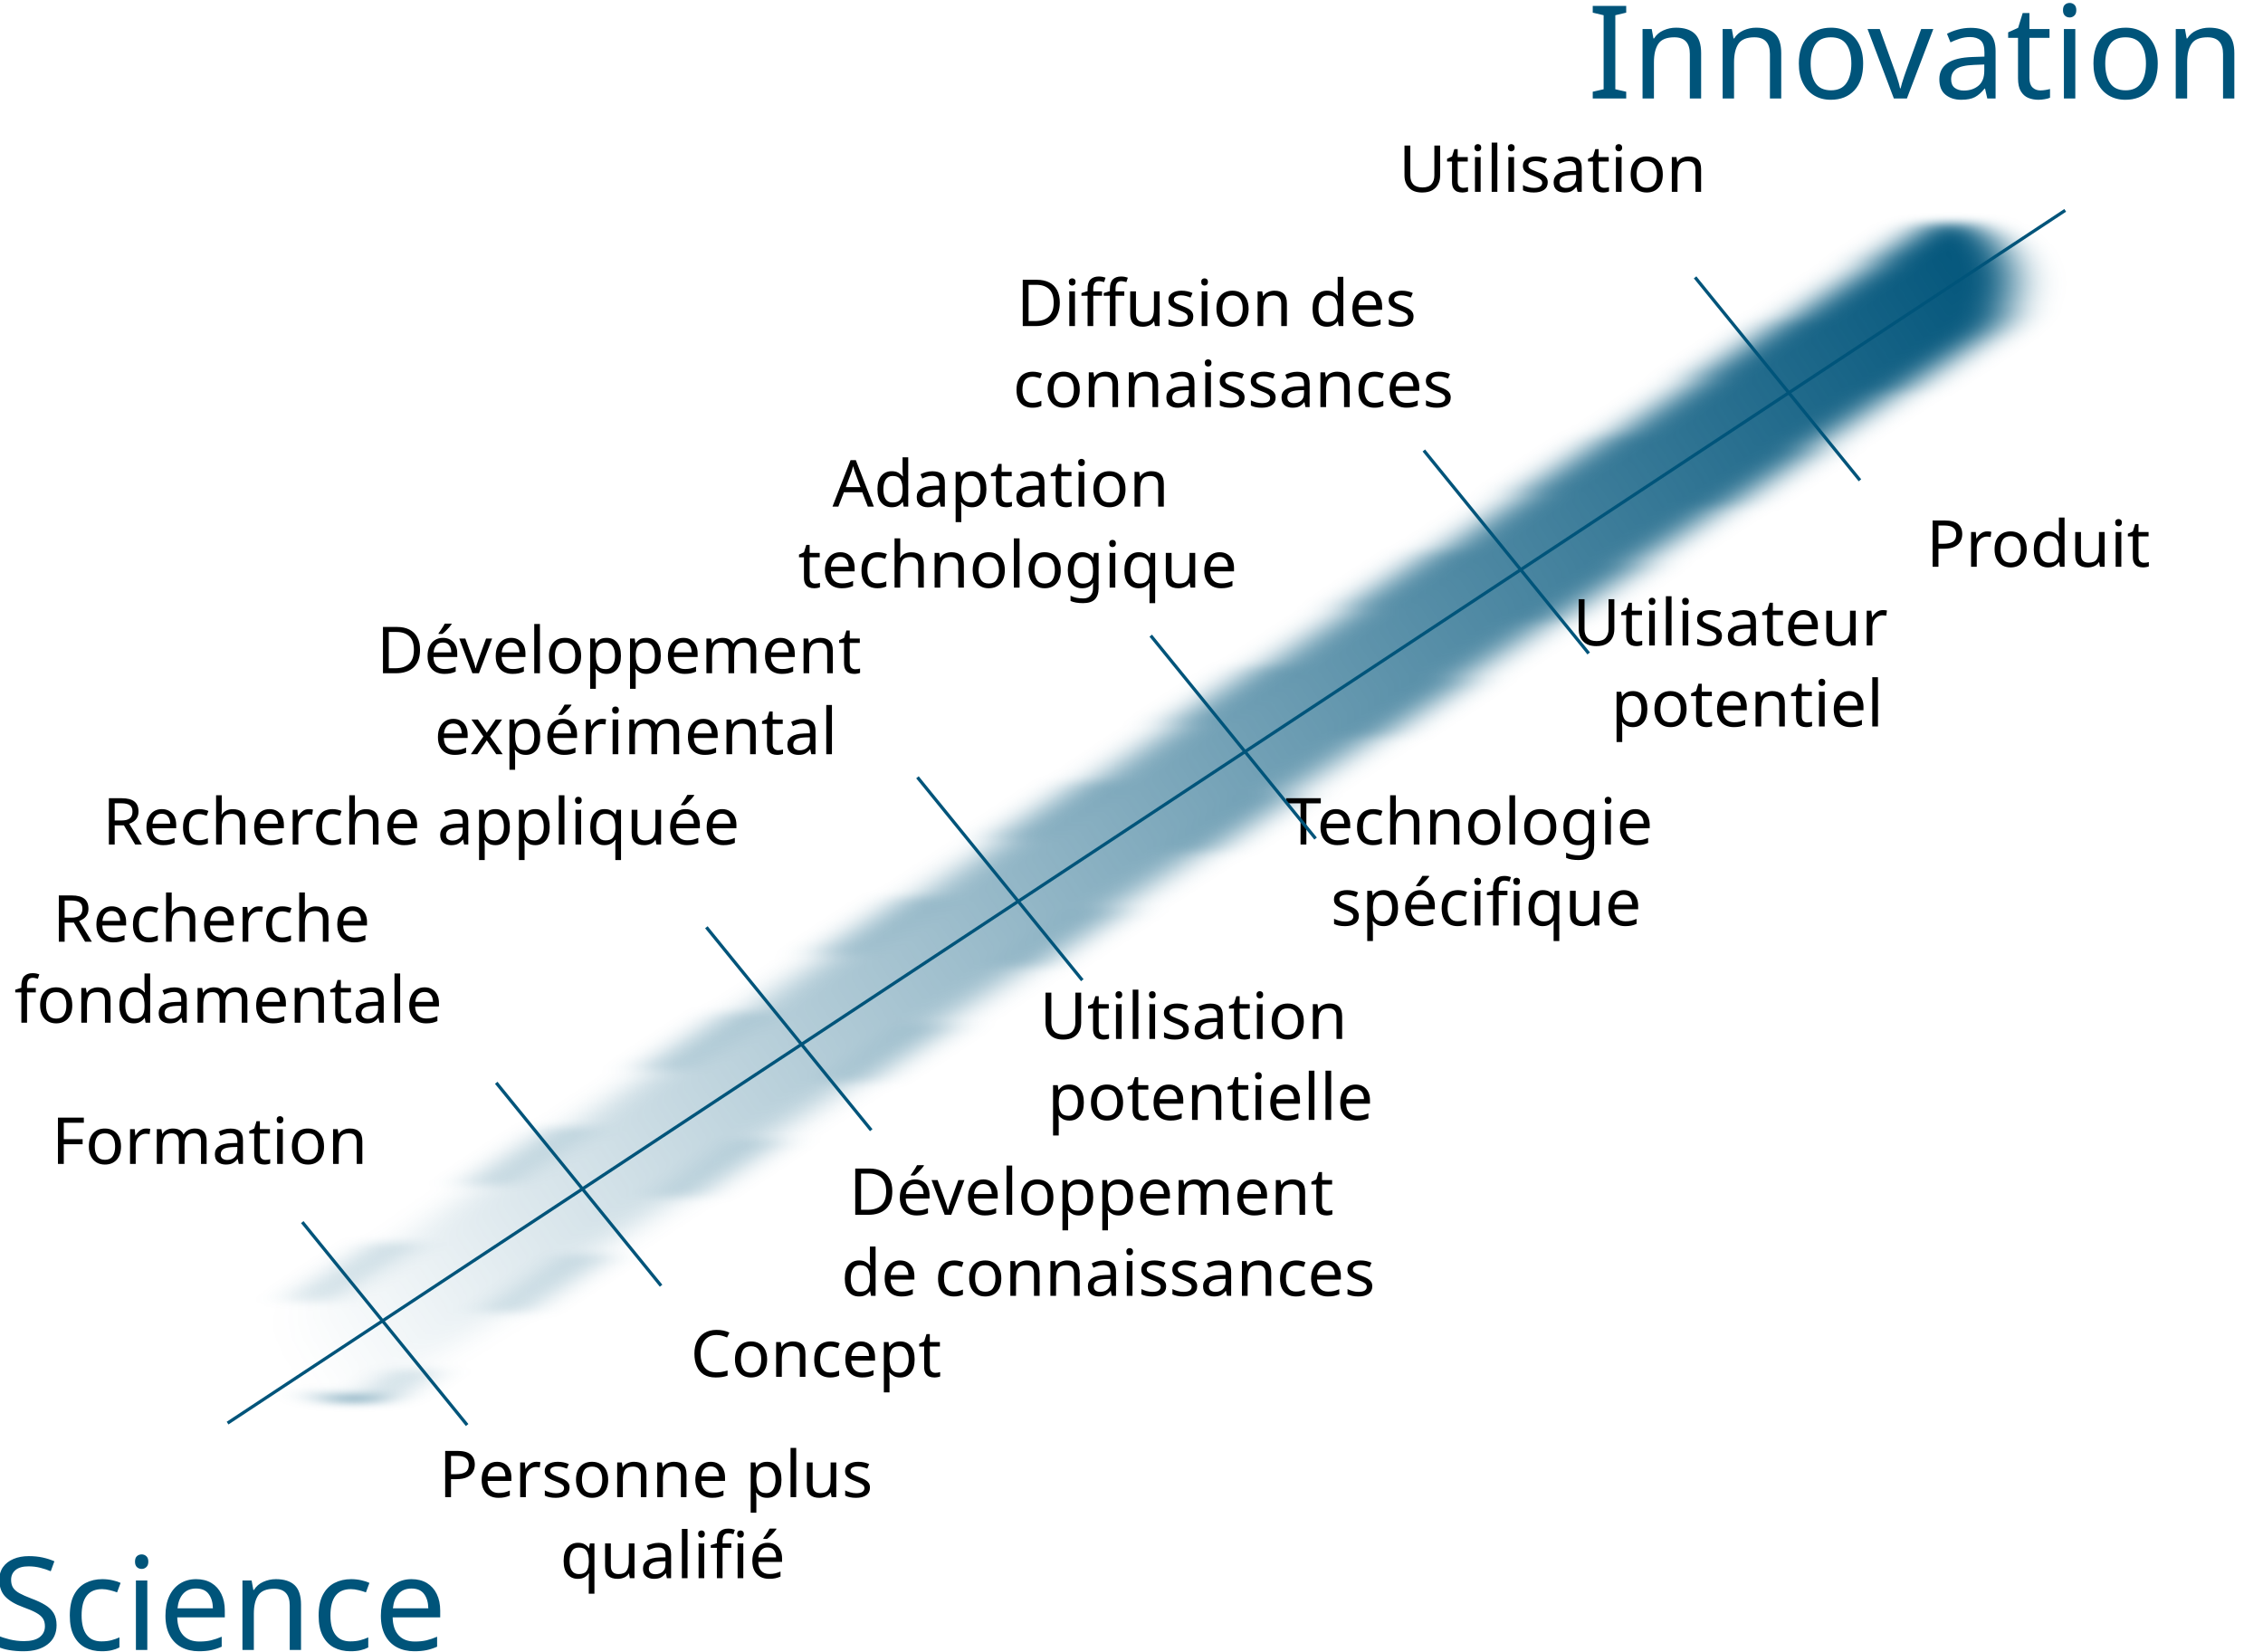
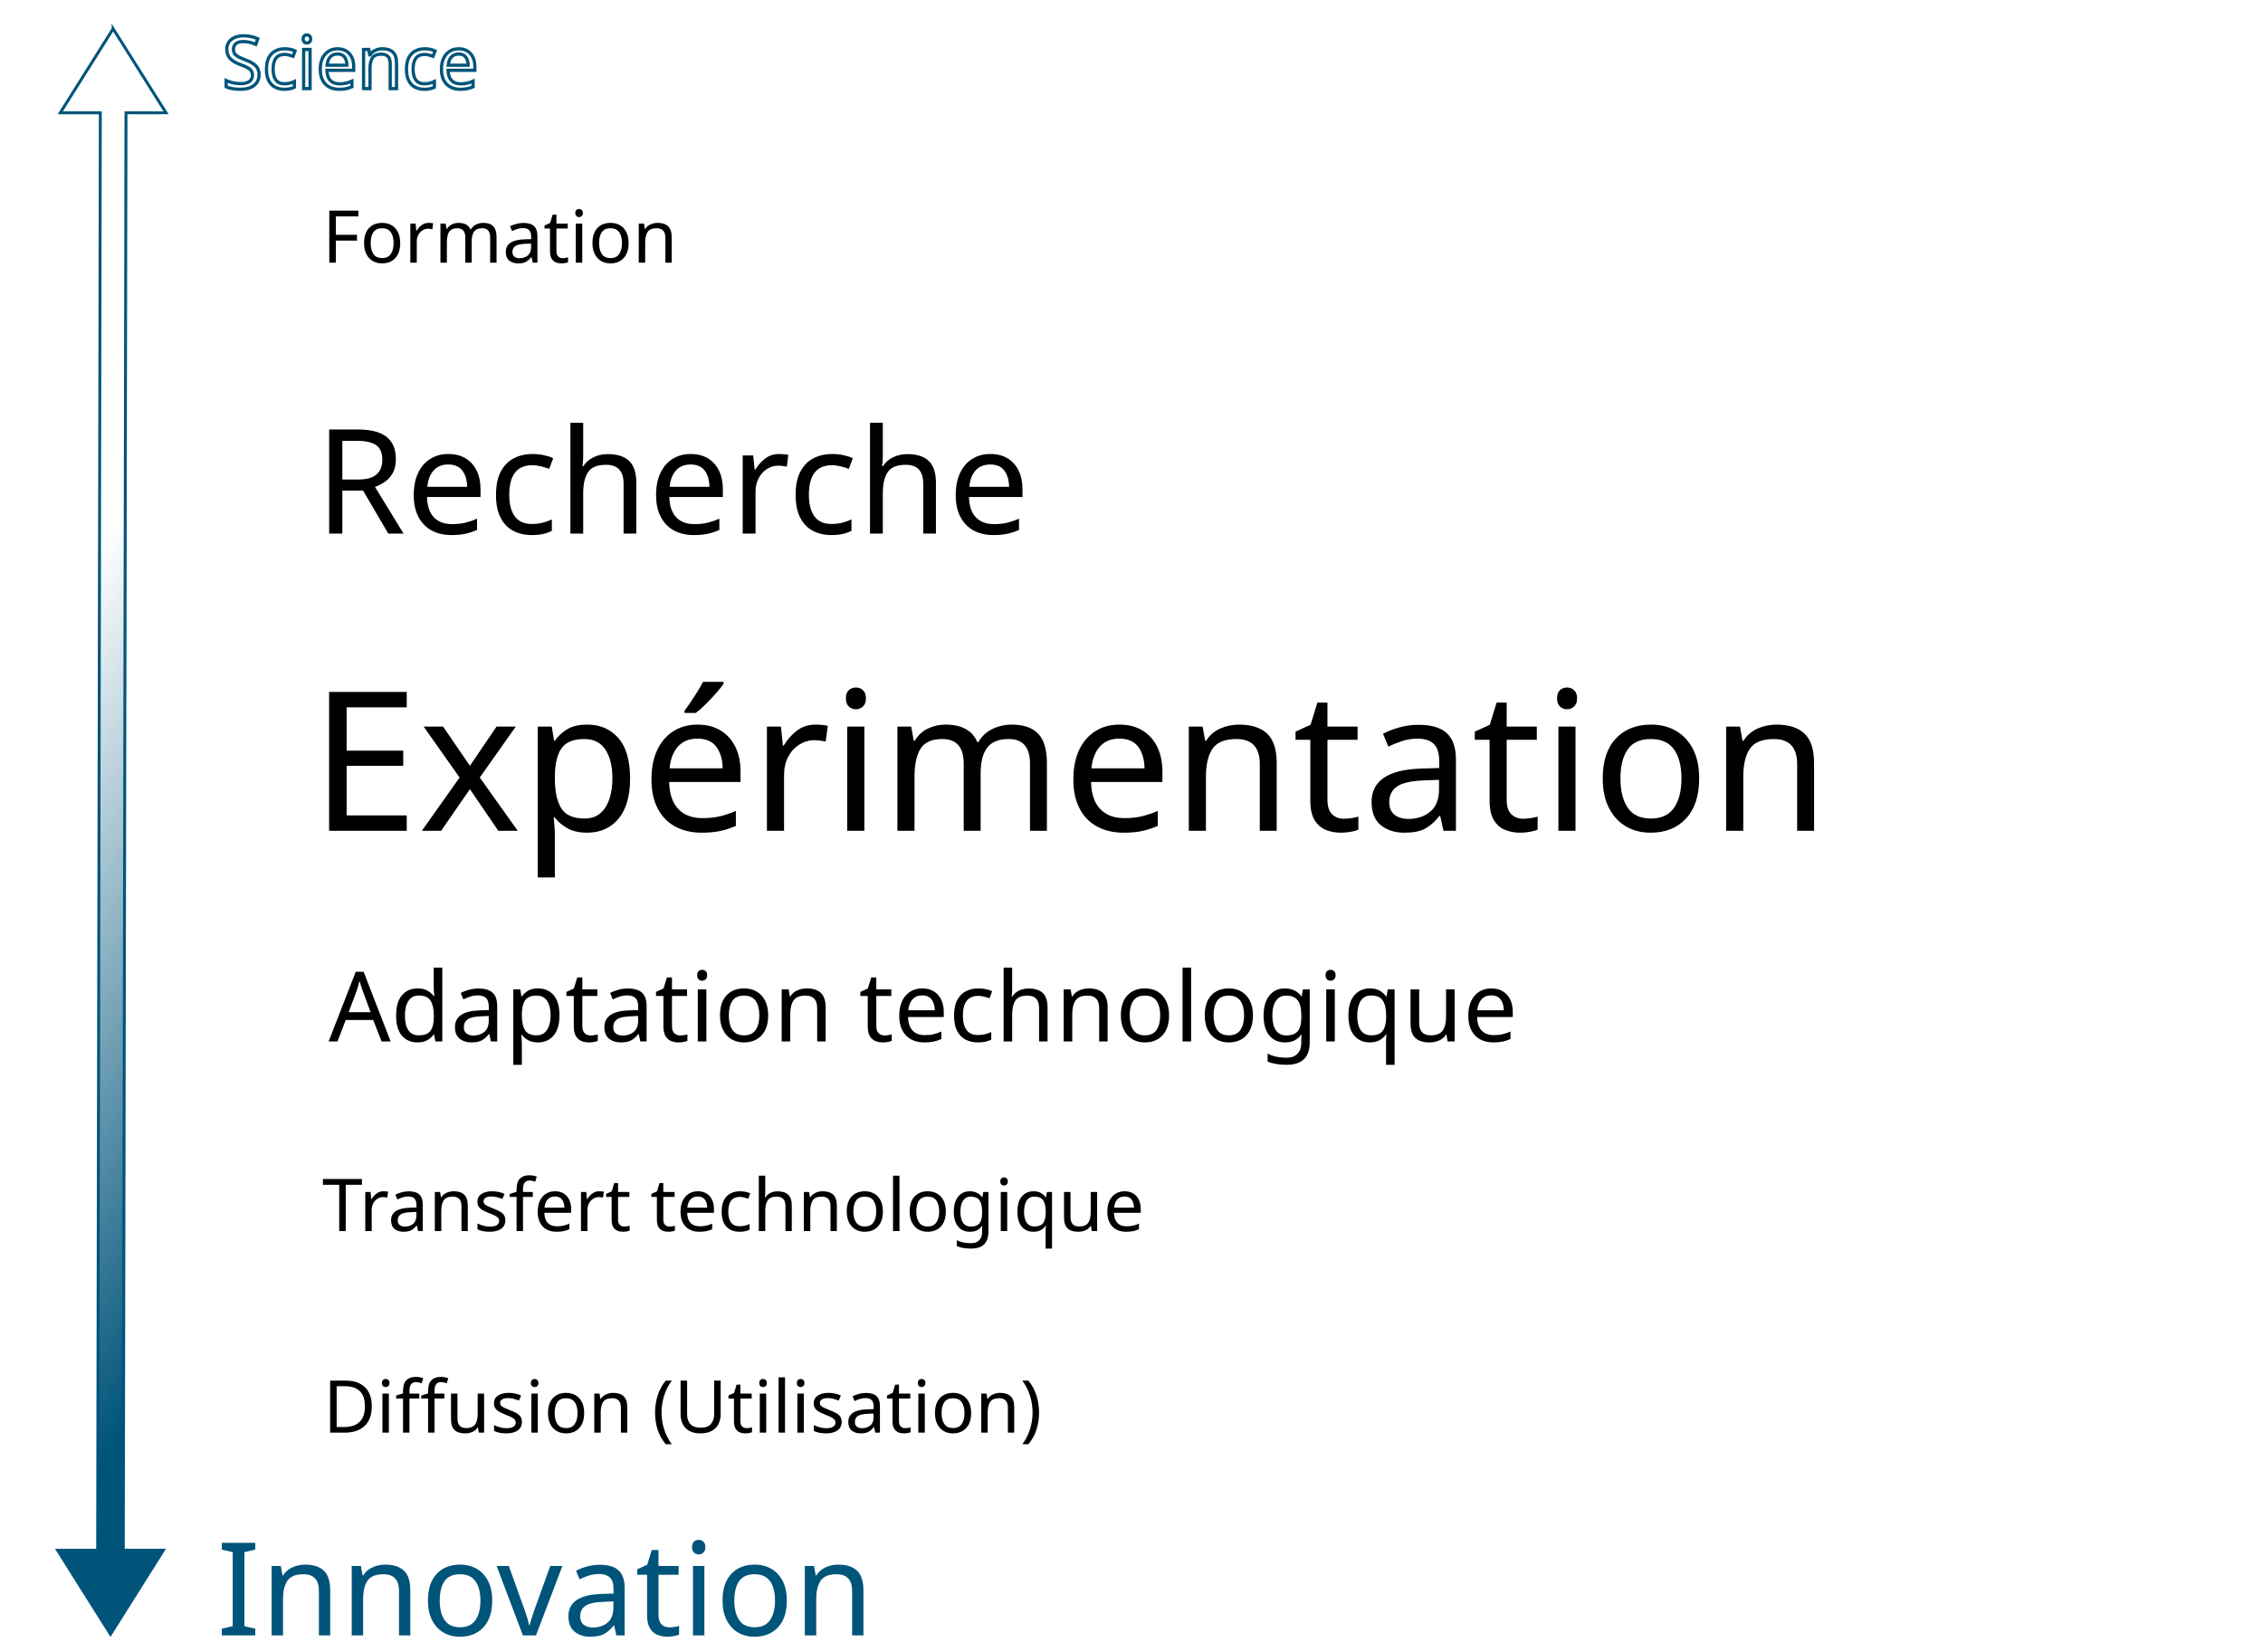
<svg xmlns="http://www.w3.org/2000/svg" xmlns:ns1="http://www.openswatchbook.org/uri/2009/osb" xmlns:xlink="http://www.w3.org/1999/xlink" width="7.76in" height="5.664in" viewBox="0 0 698.386 509.774" id="svg2" version="1.1">
  <defs id="defs4">
-     <linearGradient id="linearGradient6014">
-       <stop style="stop-color:#00547a;stop-opacity:1;" offset="0" id="stop6016" />
-       <stop style="stop-color:#00547a;stop-opacity:0;" offset="1" id="stop6018" />
+     <linearGradient id="linearGradient5655">
+       <stop style="stop-color:#00547a;stop-opacity:1;" offset="0" id="stop5657" />
+       <stop style="stop-color:#00547a;stop-opacity:0;" offset="1" id="stop5659" />
+     </linearGradient>
+     <linearGradient id="linearGradient5619" ns1:paint="solid">
+       <stop style="stop-color:#000000;stop-opacity:1;" offset="0" id="stop5621" />
    </linearGradient>
    <linearGradient id="linearGradient6004" ns1:paint="solid">
      <stop style="stop-color:#00547a;stop-opacity:1;" offset="0" id="stop6006" />
    </linearGradient>
    <linearGradient id="linearGradient5736" ns1:paint="solid">
      <stop style="stop-color:#000000;stop-opacity:1;" offset="0" id="stop5738" />
    </linearGradient>
-     <linearGradient xlink:href="#linearGradient6014" id="linearGradient5756" x1="65.214" y1="508.076" x2="694.786" y2="508.076" gradientUnits="userSpaceOnUse" />
-     <filter style="color-interpolation-filters:sRGB" id="filter5906" x="-0.019" width="1.038" y="-0.325" height="1.651">
-       <feGaussianBlur stdDeviation="4.988" id="feGaussianBlur5908" />
-     </filter>
+     <linearGradient xlink:href="#linearGradient5655" id="linearGradient5661" x1="419.213" y1="418.86" x2="265.67" y2="418.86" gradientUnits="userSpaceOnUse" gradientTransform="matrix(0.8682799,0.4598327,-0.5013016,0.7964535,-87.23428,163.763)" />
  </defs>
  <g id="layer1" transform="translate(-24.06529,-257.4406)">
-     <text xml:space="preserve" style="font-style:normal;font-weight:normal;font-size:20px;line-height:125%;font-family:sans-serif;letter-spacing:0px;word-spacing:0px;fill:#00547a;fill-opacity:1;stroke:none;stroke-width:1px;stroke-linecap:butt;stroke-linejoin:miter;stroke-opacity:1" x="21.429" y="766.648" id="text4179">
-       <tspan id="tspan4181" x="21.429" y="766.648" style="font-size:40px">Science</tspan>
+     <text xml:space="preserve" style="font-style:normal;font-weight:normal;font-size:37.323px;line-height:125%;font-family:sans-serif;letter-spacing:0px;word-spacing:0px;fill:#00547a;fill-opacity:1;stroke:none;stroke-width:1px;stroke-linecap:butt;stroke-linejoin:miter;stroke-opacity:1" x="90.914" y="762.164" id="text4183">
+       <tspan id="tspan4185" x="90.914" y="762.164" style="font-size:40px">Innovation</tspan>
    </text>
-     <text xml:space="preserve" style="font-style:normal;font-weight:normal;font-size:37.323px;line-height:125%;font-family:sans-serif;letter-spacing:0px;word-spacing:0px;fill:#00547a;fill-opacity:1;stroke:none;stroke-width:1px;stroke-linecap:butt;stroke-linejoin:miter;stroke-opacity:1" x="514.014" y="287.831" id="text4183">
-       <tspan id="tspan4185" x="514.014" y="287.831" style="font-size:40px">Innovation</tspan>
+     <text xml:space="preserve" style="font-style:normal;font-weight:normal;font-size:40px;line-height:125%;font-family:sans-serif;letter-spacing:0px;word-spacing:0px;fill:#000000;fill-opacity:1;stroke:none;stroke-width:1px;stroke-linecap:butt;stroke-linejoin:miter;stroke-opacity:1" x="123.493" y="338.507" id="text3714">
+       <tspan id="tspan3716" x="123.493" y="338.507" style="font-size:22.5px;stroke:none;stroke-opacity:1">Formation</tspan>
    </text>
-     <rect style="fill:url(#linearGradient5756);fill-opacity:1;stroke:#00547a;stroke-width:1.342;stroke-miterlimit:4;stroke-dasharray:32.208, 32.208;stroke-dashoffset:0;stroke-opacity:1;filter:url(#filter5906)" id="rect4187" width="628.23" height="36.801" x="65.885" y="489.676" ry="18.401" transform="matrix(-0.8339278,0.5518736,-0.5518736,-0.8339278,977.2865,722.0637)" />
-     <text xml:space="preserve" style="font-style:normal;font-weight:normal;font-size:20px;line-height:125%;font-family:sans-serif;letter-spacing:0px;word-spacing:0px;fill:#000000;fill-opacity:1;stroke:none;stroke-width:1px;stroke-linecap:butt;stroke-linejoin:miter;stroke-opacity:1" x="40" y="616.648" id="text5910">
-       <tspan id="tspan5912" x="40" y="616.648">Formation</tspan>
+     <text xml:space="preserve" style="font-style:normal;font-weight:normal;font-size:22.5px;line-height:125%;font-family:sans-serif;letter-spacing:0px;word-spacing:0px;fill:#000000;fill-opacity:1;stroke:none;stroke-width:1px;stroke-linecap:butt;stroke-linejoin:miter;stroke-opacity:1" x="121.285" y="422.121" id="text3718">
+       <tspan id="tspan3720" x="121.285" y="422.121" style="font-size:45px">Recherche</tspan>
    </text>
-     <text xml:space="preserve" style="font-style:normal;font-weight:normal;font-size:20px;line-height:125%;font-family:sans-serif;text-align:center;letter-spacing:0px;word-spacing:0px;text-anchor:middle;fill:#000000;fill-opacity:1;stroke:none;stroke-width:1px;stroke-linecap:butt;stroke-linejoin:miter;stroke-opacity:1" x="244.669" y="719.505" id="text5914">
-       <tspan id="tspan5916" x="244.669" y="719.505">Personne plus</tspan>
-       <tspan x="244.669" y="744.505" id="tspan6335">qualifié</tspan>
+     <text xml:space="preserve" style="font-style:normal;font-weight:normal;font-size:22.5px;line-height:125%;font-family:sans-serif;letter-spacing:0px;word-spacing:0px;fill:#000000;fill-opacity:1;stroke:none;stroke-width:1px;stroke-linecap:butt;stroke-linejoin:miter;stroke-opacity:1" x="119.812" y="513.836" id="text3722">
+       <tspan x="119.812" y="513.836" style="font-size:60px;text-align:start;text-anchor:start" id="tspan5669">Expérimentation</tspan>
    </text>
-     <text xml:space="preserve" style="font-style:normal;font-weight:normal;font-size:20px;line-height:125%;font-family:sans-serif;text-align:center;letter-spacing:0px;word-spacing:0px;text-anchor:middle;fill:#000000;fill-opacity:1;stroke:none;stroke-width:1px;stroke-linecap:butt;stroke-linejoin:miter;stroke-opacity:1" x="107.497" y="548.077" id="text5918">
-       <tspan id="tspan5920" x="107.497" y="548.077">Recherche</tspan>
-       <tspan x="107.497" y="573.077" id="tspan6046">fondamentale</tspan>
+     <text xml:space="preserve" style="font-style:normal;font-weight:normal;font-size:22.5px;line-height:125%;font-family:sans-serif;letter-spacing:0px;word-spacing:0px;fill:#000000;fill-opacity:1;stroke:none;stroke-width:1px;stroke-linecap:butt;stroke-linejoin:miter;stroke-opacity:1" x="125.467" y="578.858" id="text3726">
+       <tspan x="125.467" y="578.858" id="tspan3775" style="font-size:30px;text-align:start;text-anchor:start">Adaptation technologique</tspan>
    </text>
-     <text xml:space="preserve" style="font-style:normal;font-weight:normal;font-size:20px;line-height:125%;font-family:sans-serif;letter-spacing:0px;word-spacing:0px;fill:#000000;fill-opacity:1;stroke:none;stroke-width:1px;stroke-linecap:butt;stroke-linejoin:miter;stroke-opacity:1" x="237.143" y="682.362" id="text5922">
-       <tspan id="tspan5924" x="237.143" y="682.362">Concept</tspan>
+     <text xml:space="preserve" style="font-style:normal;font-weight:normal;font-size:22.5px;line-height:125%;font-family:sans-serif;letter-spacing:0px;word-spacing:0px;fill:#000000;fill-opacity:1;stroke:none;stroke-width:1px;stroke-linecap:butt;stroke-linejoin:miter;stroke-opacity:1" x="123.493" y="637.377" id="text3730">
+       <tspan x="123.493" y="637.377" style="font-size:22.5px;text-align:start;text-anchor:start" id="tspan5677">Transfert technologique</tspan>
    </text>
-     <text xml:space="preserve" style="font-style:normal;font-weight:normal;font-size:20px;line-height:125%;font-family:sans-serif;letter-spacing:0px;word-spacing:0px;fill:#000000;fill-opacity:1;stroke:none;stroke-width:1px;stroke-linecap:butt;stroke-linejoin:miter;stroke-opacity:1" x="55.714" y="518.076" id="text5926">
-       <tspan id="tspan5928" x="55.714" y="518.076">Recherche appliquée</tspan>
+     <text xml:space="preserve" style="font-style:normal;font-weight:normal;font-size:37.323px;line-height:125%;font-family:sans-serif;letter-spacing:0px;word-spacing:0px;fill:none;fill-opacity:1;stroke:#00547a;stroke-width:1px;stroke-linecap:butt;stroke-linejoin:miter;stroke-opacity:1" x="92.703" y="284.78" id="text4183-2">
+       <tspan id="tspan4185-0" x="92.703" y="284.78" style="font-size:22.5px;fill:none;stroke:#00547a;stroke-opacity:1">Science</tspan>
    </text>
-     <text xml:space="preserve" style="font-style:normal;font-weight:normal;font-size:20px;line-height:125%;font-family:sans-serif;text-align:center;letter-spacing:0px;word-spacing:0px;text-anchor:middle;fill:#000000;fill-opacity:1;stroke:none;stroke-width:1px;stroke-linecap:butt;stroke-linejoin:miter;stroke-opacity:1" x="379.075" y="632.362" id="text5930">
-       <tspan id="tspan5932" x="379.075" y="632.362">Développement</tspan>
-       <tspan x="379.075" y="657.362" id="tspan5942">de connaissances</tspan>
+     <path style="fill:url(#linearGradient5661);fill-opacity:1;fill-rule:nonzero;stroke:#00547a;stroke-width:0.902;stroke-miterlimit:4;stroke-dasharray:none;stroke-opacity:1" d="m 58.965,266.316 -8.16,12.968 -8.159,12.971 12.365,-0.002 -0.828,443.617 -12.364,6e-5 8.166,12.967 8.163,12.968 8.161,-12.97 8.161,-12.97 -12.368,0.002 0.83,-443.617 12.363,-0.003 -8.164,-12.966 -8.166,-12.967 z" id="rect3708" />
+     <text xml:space="preserve" style="font-style:normal;font-weight:normal;font-size:40px;line-height:125%;font-family:sans-serif;letter-spacing:0px;word-spacing:0px;fill:#000000;fill-opacity:1;stroke:none;stroke-width:1px;stroke-linecap:butt;stroke-linejoin:miter;stroke-opacity:1" x="123.746" y="699.595" id="text5687">
+       <tspan id="tspan5689" x="123.746" y="699.595" style="font-size:22.5px">Diffusion (Utilisation)</tspan>
    </text>
-     <text xml:space="preserve" style="font-style:normal;font-weight:normal;font-size:20px;line-height:125%;font-family:sans-serif;text-align:center;letter-spacing:0px;word-spacing:0px;text-anchor:middle;fill:#000000;fill-opacity:1;stroke:none;stroke-width:1px;stroke-linecap:butt;stroke-linejoin:miter;stroke-opacity:1" x="233.314" y="465.219" id="text5934">
-       <tspan id="tspan5936" x="233.314" y="465.219">Développement</tspan>
-       <tspan x="233.314" y="490.219" id="tspan5946">expérimental</tspan>
-     </text>
-     <text xml:space="preserve" style="font-style:normal;font-weight:normal;font-size:20px;line-height:125%;font-family:sans-serif;text-align:center;letter-spacing:0px;word-spacing:0px;text-anchor:middle;fill:#000000;fill-opacity:1;stroke:none;stroke-width:1px;stroke-linecap:butt;stroke-linejoin:miter;stroke-opacity:1" x="410.608" y="578.076" id="text5938">
-       <tspan id="tspan5940" x="410.608" y="578.076">Utilisation</tspan>
-       <tspan x="410.608" y="603.076" id="tspan5944">potentielle</tspan>
-     </text>
-     <text xml:space="preserve" style="font-style:normal;font-weight:normal;font-size:20px;line-height:125%;font-family:sans-serif;text-align:center;letter-spacing:0px;word-spacing:0px;text-anchor:middle;fill:#000000;fill-opacity:1;stroke:none;stroke-width:1px;stroke-linecap:butt;stroke-linejoin:miter;stroke-opacity:1" x="351.117" y="413.791" id="text5948">
-       <tspan id="tspan5950" x="351.117" y="413.791">Adaptation</tspan>
-       <tspan x="351.117" y="438.791" id="tspan5952">technologique</tspan>
-     </text>
-     <text xml:space="preserve" style="font-style:normal;font-weight:normal;font-size:20px;line-height:125%;font-family:sans-serif;text-align:center;letter-spacing:0px;word-spacing:0px;text-anchor:middle;fill:#000000;fill-opacity:1;stroke:none;stroke-width:1px;stroke-linecap:butt;stroke-linejoin:miter;stroke-opacity:1" x="495.683" y="518.076" id="text5954">
-       <tspan id="tspan5956" x="495.683" y="518.076">Technologie</tspan>
-       <tspan x="495.683" y="543.076" id="tspan5958">spécifique</tspan>
-     </text>
-     <text xml:space="preserve" style="font-style:normal;font-weight:normal;font-size:20px;line-height:125%;font-family:sans-serif;text-align:center;letter-spacing:0px;word-spacing:0px;text-anchor:middle;fill:#000000;fill-opacity:1;stroke:none;stroke-width:1px;stroke-linecap:butt;stroke-linejoin:miter;stroke-opacity:1" x="417.677" y="358.077" id="text5960">
-       <tspan id="tspan5962" x="417.677" y="358.077">Diffusion des</tspan>
-       <tspan x="417.677" y="383.077" id="tspan5964">connaissances</tspan>
-     </text>
-     <text xml:space="preserve" style="font-style:normal;font-weight:normal;font-size:20px;line-height:125%;font-family:sans-serif;text-align:center;letter-spacing:0px;word-spacing:0px;text-anchor:middle;fill:#000000;fill-opacity:1;stroke:none;stroke-width:1px;stroke-linecap:butt;stroke-linejoin:miter;stroke-opacity:1" x="576.3" y="456.648" id="text5966">
-       <tspan id="tspan5968" x="576.3" y="456.648">Utilisateur</tspan>
-       <tspan x="576.3" y="481.648" id="tspan5970">potentiel</tspan>
-     </text>
-     <text xml:space="preserve" style="font-style:normal;font-weight:normal;font-size:20px;line-height:125%;font-family:sans-serif;letter-spacing:0px;word-spacing:0px;fill:#000000;fill-opacity:1;stroke:none;stroke-width:1px;stroke-linecap:butt;stroke-linejoin:miter;stroke-opacity:1" x="455.714" y="316.648" id="text5972">
-       <tspan id="tspan5974" x="455.714" y="316.648">Utilisation</tspan>
-     </text>
-     <text xml:space="preserve" style="font-style:normal;font-weight:normal;font-size:20px;line-height:125%;font-family:sans-serif;letter-spacing:0px;word-spacing:0px;fill:#000000;fill-opacity:1;stroke:none;stroke-width:1px;stroke-linecap:butt;stroke-linejoin:miter;stroke-opacity:1" x="618.571" y="432.362" id="text5976">
-       <tspan id="tspan5978" x="618.571" y="432.362">Produit</tspan>
-     </text>
-     <path style="fill:#00547a;fill-opacity:1;fill-rule:evenodd;stroke:#00547a;stroke-width:1px;stroke-linecap:butt;stroke-linejoin:miter;stroke-opacity:1" d="M 94.286,696.648 661.429,322.362" id="path6142" />
-     <path style="fill:#00547a;fill-opacity:1;fill-rule:evenodd;stroke:#00547a;stroke-width:1;stroke-linecap:butt;stroke-linejoin:miter;stroke-miterlimit:4;stroke-dasharray:none;stroke-opacity:1" d="m 117.339,634.616 50.882,62.625" id="path6142-0" />
-     <path style="fill:#00547a;fill-opacity:1;fill-rule:evenodd;stroke:#00547a;stroke-width:1;stroke-linecap:butt;stroke-linejoin:miter;stroke-miterlimit:4;stroke-dasharray:none;stroke-opacity:1" d="m 177.196,591.616 50.882,62.625" id="path6142-0-2" />
-     <path style="fill:#00547a;fill-opacity:1;fill-rule:evenodd;stroke:#00547a;stroke-width:1;stroke-linecap:butt;stroke-linejoin:miter;stroke-miterlimit:4;stroke-dasharray:none;stroke-opacity:1" d="m 242.053,543.616 50.882,62.625" id="path6142-0-3" />
-     <path style="fill:#00547a;fill-opacity:1;fill-rule:evenodd;stroke:#00547a;stroke-width:1;stroke-linecap:butt;stroke-linejoin:miter;stroke-miterlimit:4;stroke-dasharray:none;stroke-opacity:1" d="m 307.196,497.33 50.882,62.625" id="path6142-0-7" />
-     <path style="fill:#00547a;fill-opacity:1;fill-rule:evenodd;stroke:#00547a;stroke-width:1;stroke-linecap:butt;stroke-linejoin:miter;stroke-miterlimit:4;stroke-dasharray:none;stroke-opacity:1" d="m 379.196,453.616 50.882,62.625" id="path6142-0-7-1" />
-     <path style="fill:#00547a;fill-opacity:1;fill-rule:evenodd;stroke:#00547a;stroke-width:1;stroke-linecap:butt;stroke-linejoin:miter;stroke-miterlimit:4;stroke-dasharray:none;stroke-opacity:1" d="m 463.481,396.473 50.882,62.625" id="path6142-0-7-1-3" />
-     <path style="fill:#00547a;fill-opacity:1;fill-rule:evenodd;stroke:#00547a;stroke-width:1;stroke-linecap:butt;stroke-linejoin:miter;stroke-miterlimit:4;stroke-dasharray:none;stroke-opacity:1" d="m 547.196,343.044 50.882,62.625" id="path6142-0-7-1-36" />
  </g>
</svg>
